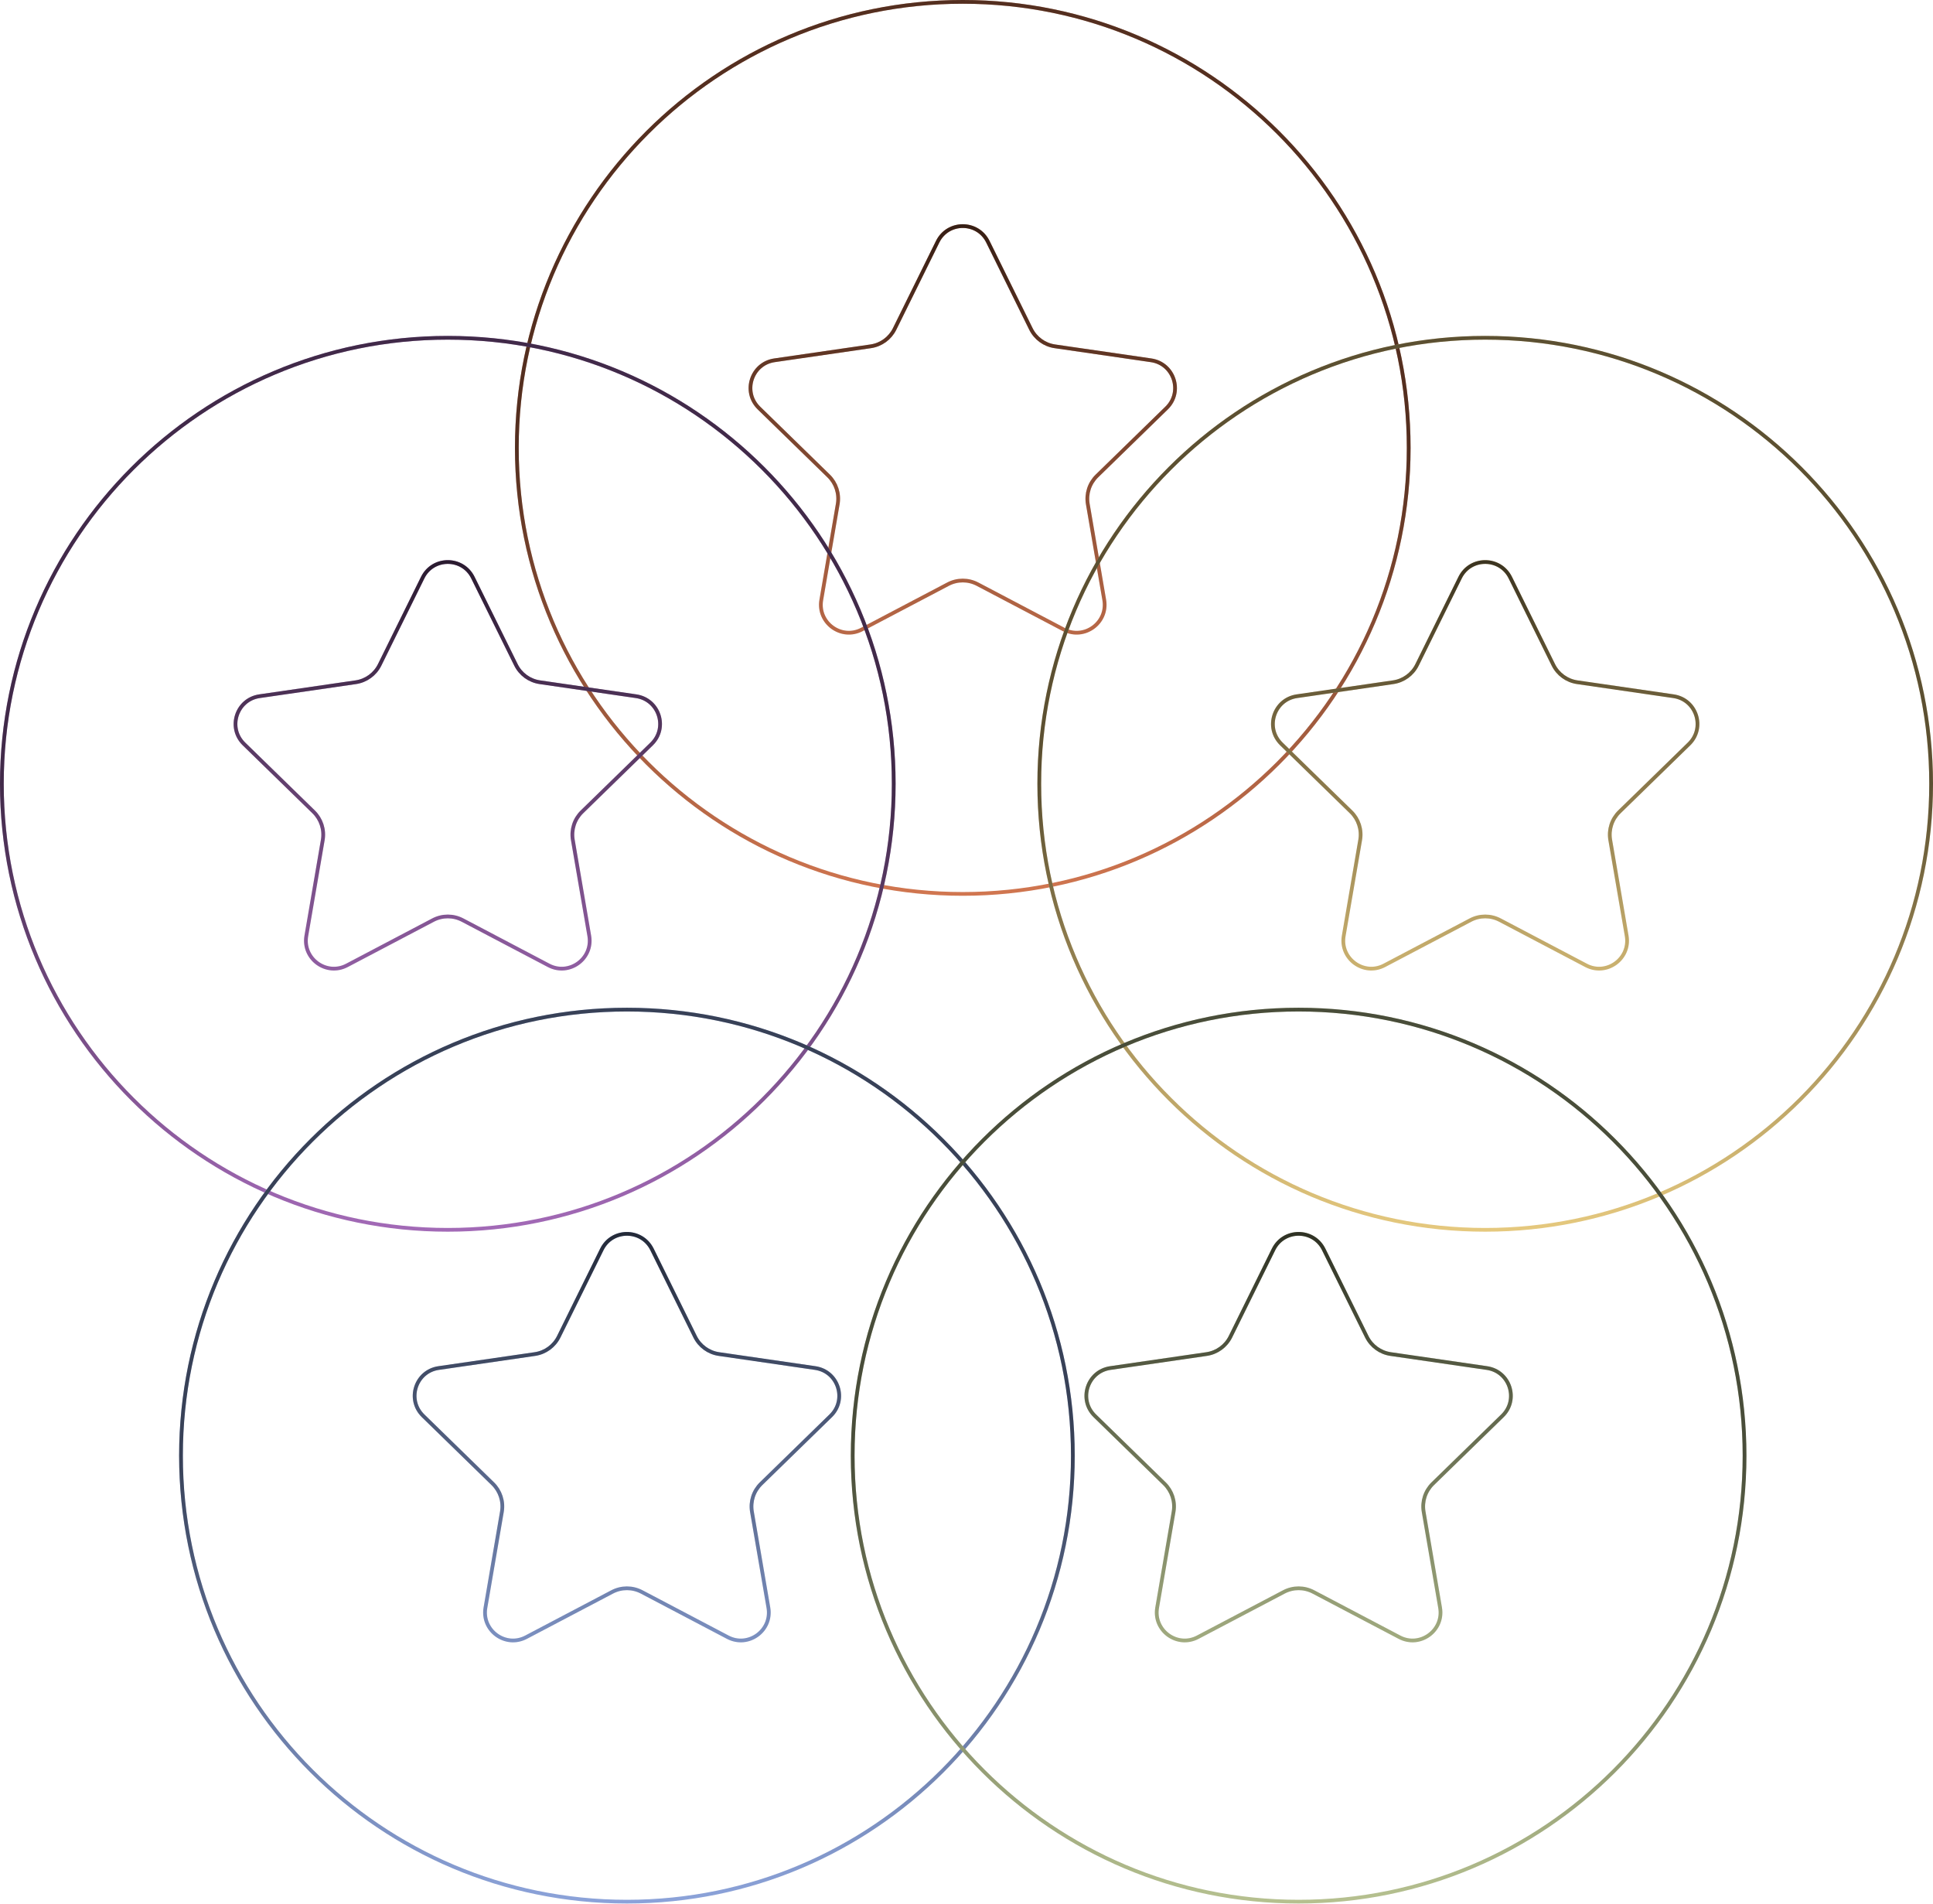
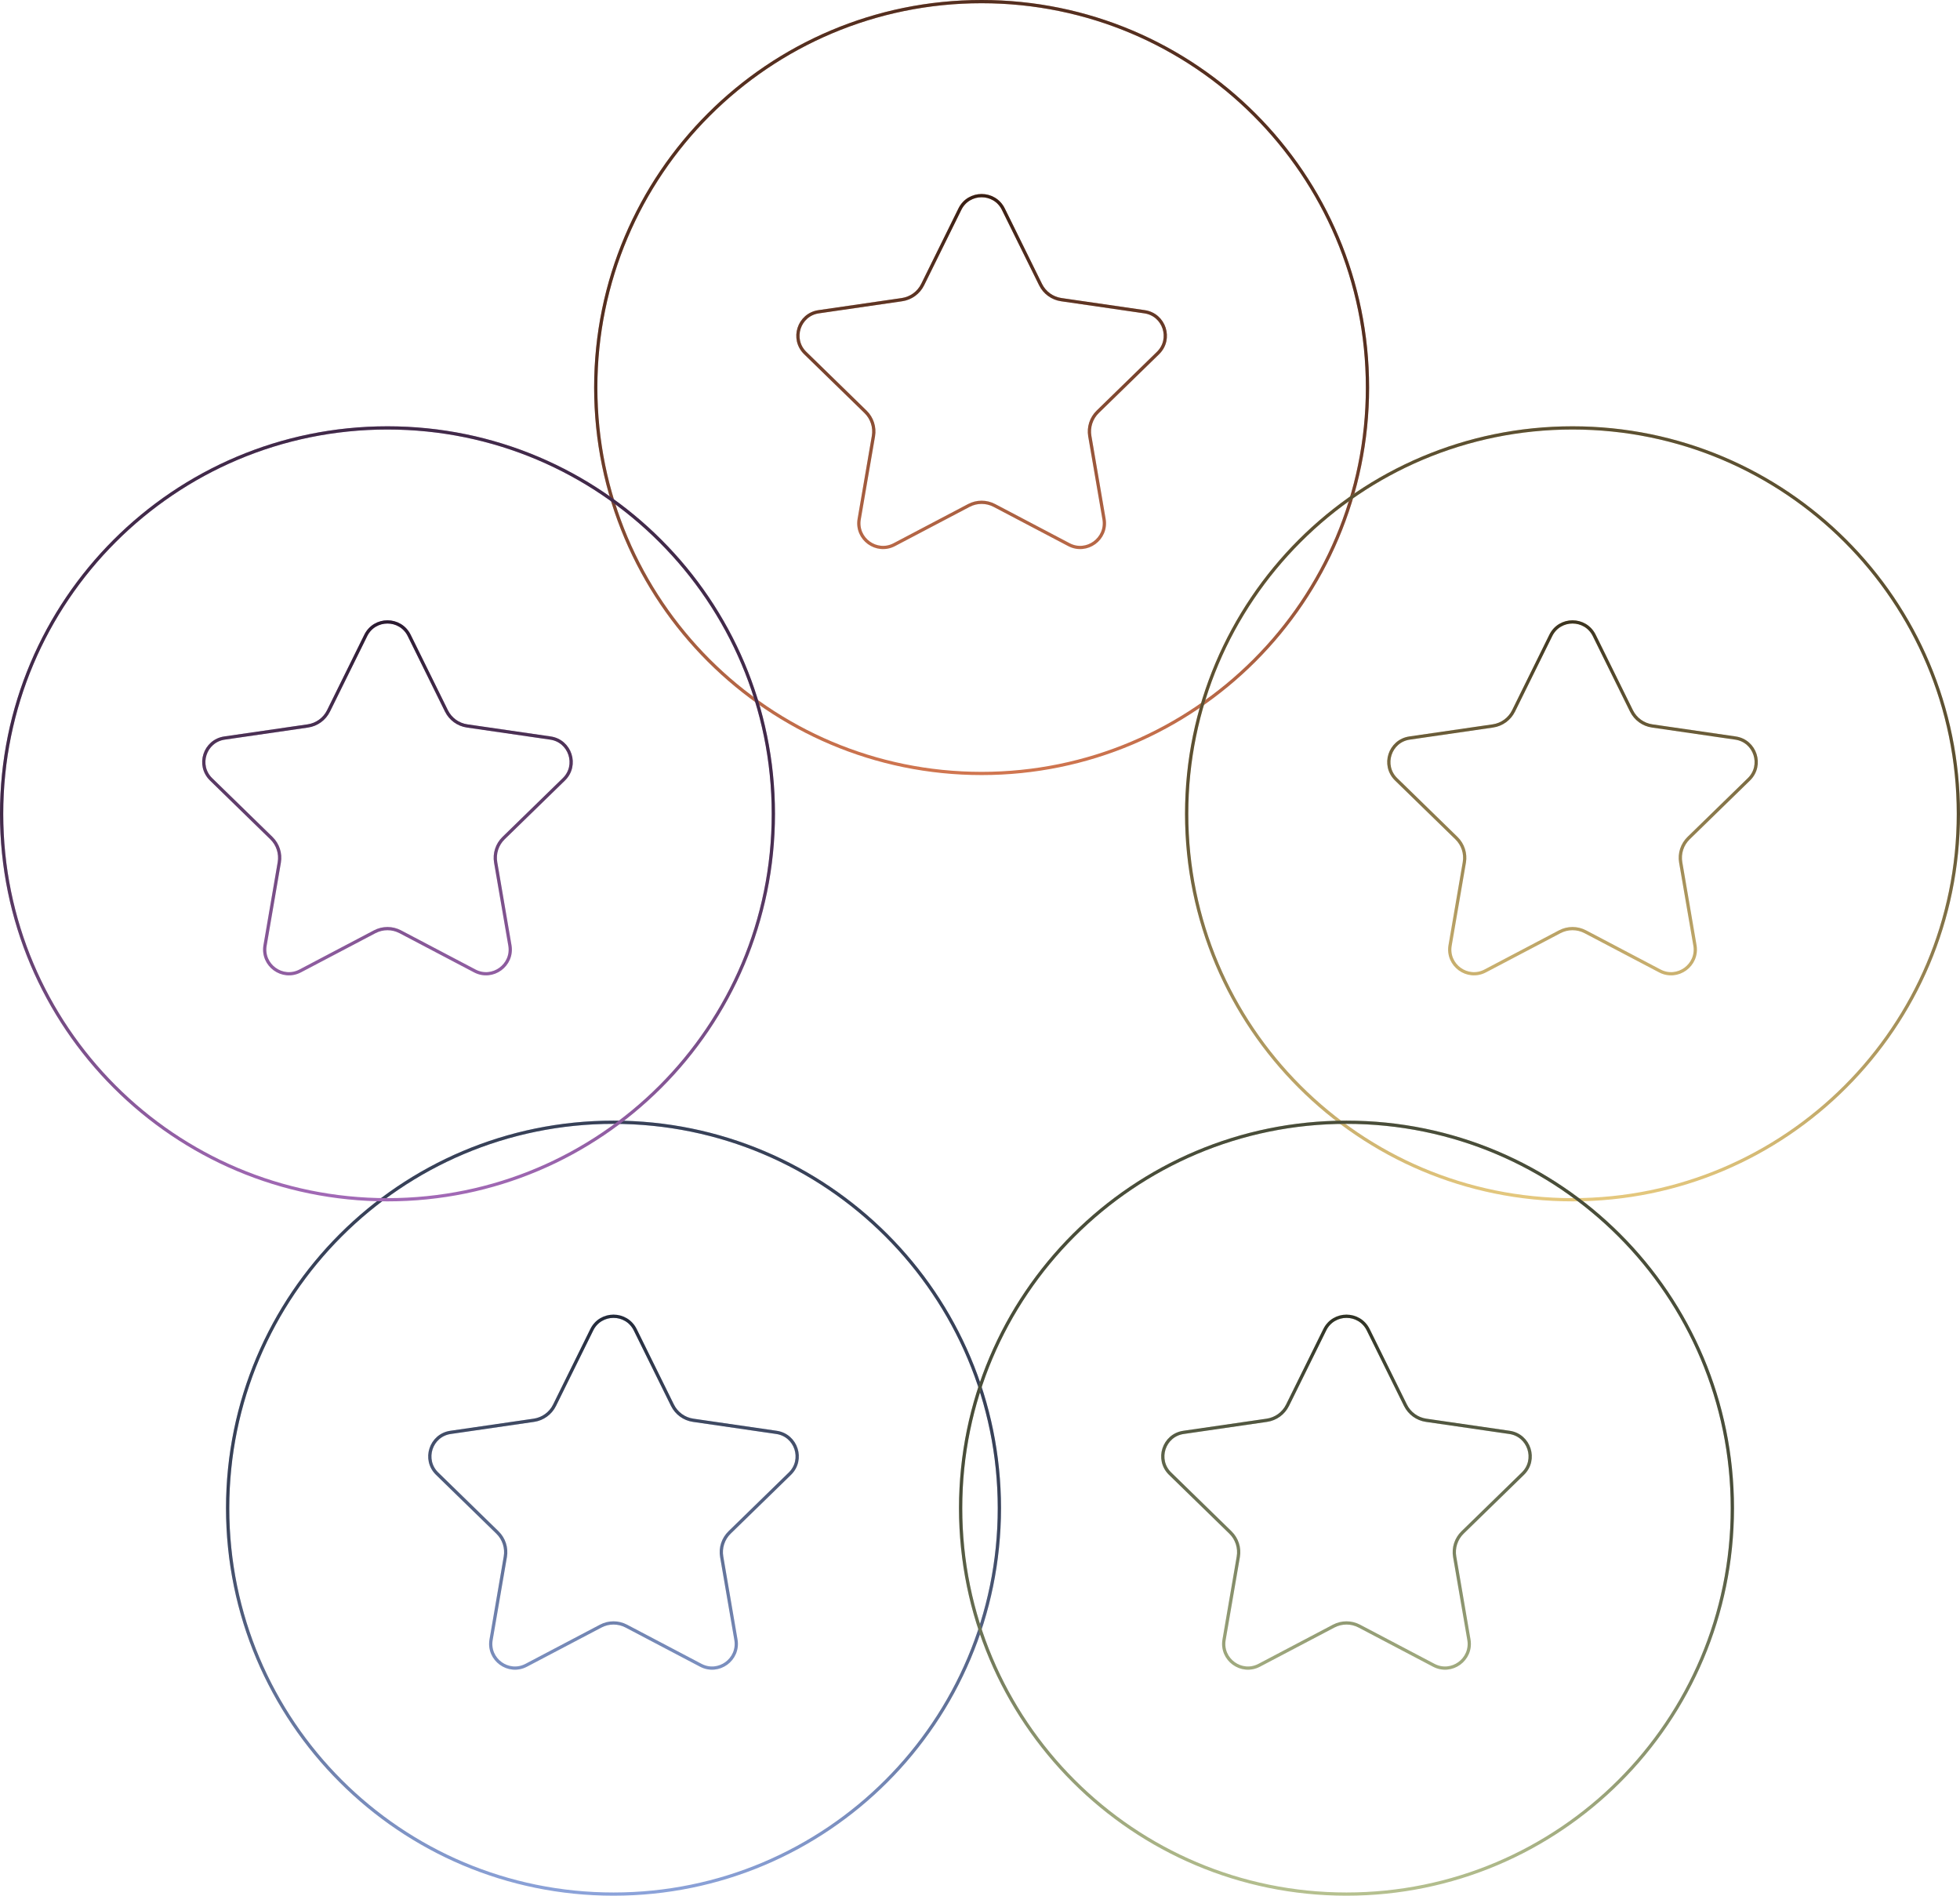
- <svg xmlns="http://www.w3.org/2000/svg" width="518" height="510" viewBox="0 0 518 510" fill="none">
-   <path d="M258 0.5C323.998 0.5 377.5 54.002 377.5 120C377.5 185.998 323.998 239.5 258 239.5C192.002 239.5 138.5 185.998 138.5 120C138.5 54.002 192.002 0.5 258 0.5Z" stroke="#D17650" />
-   <path d="M258 0.5C323.998 0.5 377.5 54.002 377.5 120C377.5 185.998 323.998 239.5 258 239.5C192.002 239.5 138.5 185.998 138.5 120C138.5 54.002 192.002 0.5 258 0.5Z" stroke="url(#paint0_linear_2297_5288)" />
-   <path d="M251.274 64.757C254.026 59.183 261.974 59.183 264.726 64.757L276.263 88.134C277.501 90.642 279.895 92.382 282.663 92.784L308.461 96.532C314.613 97.426 317.069 104.986 312.617 109.325L293.95 127.521C291.947 129.474 291.032 132.289 291.505 135.046L295.912 160.739C296.963 166.866 290.532 171.538 285.03 168.646L261.955 156.515C259.479 155.213 256.521 155.213 254.045 156.515L230.97 168.646C225.468 171.538 219.037 166.866 220.088 160.739L224.495 135.046C224.968 132.289 224.053 129.474 222.05 127.521L203.383 109.325C198.931 104.986 201.387 97.426 207.539 96.532L233.337 92.784C236.105 92.382 238.499 90.642 239.737 88.134L251.274 64.757Z" stroke="#D17650" />
-   <path d="M251.274 64.757C254.026 59.183 261.974 59.183 264.726 64.757L276.263 88.134C277.501 90.642 279.895 92.382 282.663 92.784L308.461 96.532C314.613 97.426 317.069 104.986 312.617 109.325L293.95 127.521C291.947 129.474 291.032 132.289 291.505 135.046L295.912 160.739C296.963 166.866 290.532 171.538 285.03 168.646L261.955 156.515C259.479 155.213 256.521 155.213 254.045 156.515L230.97 168.646C225.468 171.538 219.037 166.866 220.088 160.739L224.495 135.046C224.968 132.289 224.053 129.474 222.05 127.521L203.383 109.325C198.931 104.986 201.387 97.426 207.539 96.532L233.337 92.784C236.105 92.382 238.499 90.642 239.737 88.134L251.274 64.757Z" stroke="url(#paint1_linear_2297_5288)" />
-   <path d="M120 90.5C185.998 90.5 239.5 144.002 239.5 210C239.5 275.998 185.998 329.5 120 329.5C54.002 329.5 0.5 275.998 0.5 210C0.5 144.002 54.002 90.5 120 90.5Z" stroke="#A36AB7" />
-   <path d="M120 90.5C185.998 90.5 239.5 144.002 239.5 210C239.5 275.998 185.998 329.5 120 329.5C54.002 329.5 0.5 275.998 0.5 210C0.5 144.002 54.002 90.5 120 90.5Z" stroke="url(#paint2_linear_2297_5288)" />
-   <path d="M113.274 154.757C116.026 149.183 123.974 149.183 126.726 154.757L138.263 178.134C139.501 180.643 141.895 182.382 144.663 182.784L170.461 186.532C176.613 187.426 179.069 194.986 174.617 199.325L155.95 217.521C153.947 219.474 153.032 222.289 153.505 225.046L157.912 250.739C158.963 256.866 152.532 261.538 147.03 258.646L123.955 246.515C121.479 245.213 118.521 245.213 116.045 246.515L92.97 258.646C87.468 261.538 81.037 256.866 82.088 250.739L86.495 225.046C86.968 222.289 86.053 219.474 84.05 217.521L65.383 199.325C60.931 194.986 63.388 187.426 69.539 186.532L95.337 182.784C98.106 182.382 100.499 180.643 101.737 178.134L113.274 154.757Z" stroke="#A36AB7" />
-   <path d="M113.274 154.757C116.026 149.183 123.974 149.183 126.726 154.757L138.263 178.134C139.501 180.643 141.895 182.382 144.663 182.784L170.461 186.532C176.613 187.426 179.069 194.986 174.617 199.325L155.95 217.521C153.947 219.474 153.032 222.289 153.505 225.046L157.912 250.739C158.963 256.866 152.532 261.538 147.03 258.646L123.955 246.515C121.479 245.213 118.521 245.213 116.045 246.515L92.97 258.646C87.468 261.538 81.037 256.866 82.088 250.739L86.495 225.046C86.968 222.289 86.053 219.474 84.05 217.521L65.383 199.325C60.931 194.986 63.388 187.426 69.539 186.532L95.337 182.784C98.106 182.382 100.499 180.643 101.737 178.134L113.274 154.757Z" stroke="url(#paint3_linear_2297_5288)" />
-   <path d="M398 90.5C463.998 90.5 517.5 144.002 517.5 210C517.5 275.998 463.998 329.5 398 329.5C332.002 329.5 278.5 275.998 278.5 210C278.5 144.002 332.002 90.5 398 90.5Z" stroke="#E6C97E" />
-   <path d="M398 90.5C463.998 90.5 517.5 144.002 517.5 210C517.5 275.998 463.998 329.5 398 329.5C332.002 329.5 278.5 275.998 278.5 210C278.5 144.002 332.002 90.5 398 90.5Z" stroke="url(#paint4_linear_2297_5288)" />
-   <path d="M391.274 154.757C394.026 149.183 401.974 149.183 404.726 154.757L416.263 178.134C417.501 180.643 419.895 182.382 422.663 182.784L448.461 186.532C454.613 187.426 457.069 194.986 452.617 199.325L433.95 217.521C431.947 219.474 431.032 222.289 431.505 225.046L435.912 250.739C436.963 256.866 430.532 261.538 425.03 258.646L401.955 246.515C399.479 245.213 396.521 245.213 394.045 246.515L370.97 258.646C365.468 261.538 359.037 256.866 360.088 250.739L364.495 225.046C364.968 222.289 364.053 219.474 362.05 217.521L343.383 199.325C338.931 194.986 341.387 187.426 347.539 186.532L373.337 182.784C376.105 182.382 378.499 180.643 379.737 178.134L391.274 154.757Z" stroke="#E6C97E" />
-   <path d="M391.274 154.757C394.026 149.183 401.974 149.183 404.726 154.757L416.263 178.134C417.501 180.643 419.895 182.382 422.663 182.784L448.461 186.532C454.613 187.426 457.069 194.986 452.617 199.325L433.95 217.521C431.947 219.474 431.032 222.289 431.505 225.046L435.912 250.739C436.963 256.866 430.532 261.538 425.03 258.646L401.955 246.515C399.479 245.213 396.521 245.213 394.045 246.515L370.97 258.646C365.468 261.538 359.037 256.866 360.088 250.739L364.495 225.046C364.968 222.289 364.053 219.474 362.05 217.521L343.383 199.325C338.931 194.986 341.387 187.426 347.539 186.532L373.337 182.784C376.105 182.382 378.499 180.643 379.737 178.134L391.274 154.757Z" stroke="url(#paint5_linear_2297_5288)" />
-   <path d="M168 270.5C233.998 270.5 287.5 324.002 287.5 390C287.5 455.998 233.998 509.5 168 509.5C102.002 509.5 48.5 455.998 48.5 390C48.5 324.002 102.002 270.5 168 270.5Z" stroke="#8CA3DA" />
-   <path d="M168 270.5C233.998 270.5 287.5 324.002 287.5 390C287.5 455.998 233.998 509.5 168 509.5C102.002 509.5 48.5 455.998 48.5 390C48.5 324.002 102.002 270.5 168 270.5Z" stroke="url(#paint6_linear_2297_5288)" />
-   <path d="M161.274 334.757C164.026 329.183 171.974 329.183 174.726 334.757L186.263 358.134C187.501 360.643 189.895 362.382 192.663 362.784L218.461 366.532C224.613 367.426 227.069 374.986 222.617 379.325L203.95 397.521C201.947 399.474 201.032 402.289 201.505 405.046L205.912 430.739C206.963 436.866 200.532 441.538 195.03 438.646L171.955 426.515C169.479 425.213 166.521 425.213 164.045 426.515L140.97 438.646C135.468 441.538 129.037 436.866 130.088 430.739L134.495 405.046C134.968 402.289 134.053 399.474 132.05 397.521L113.383 379.325C108.931 374.986 111.387 367.426 117.539 366.532L143.337 362.784C146.105 362.382 148.499 360.643 149.737 358.134L161.274 334.757Z" stroke="#8CA3DA" />
-   <path d="M161.274 334.757C164.026 329.183 171.974 329.183 174.726 334.757L186.263 358.134C187.501 360.643 189.895 362.382 192.663 362.784L218.461 366.532C224.613 367.426 227.069 374.986 222.617 379.325L203.95 397.521C201.947 399.474 201.032 402.289 201.505 405.046L205.912 430.739C206.963 436.866 200.532 441.538 195.03 438.646L171.955 426.515C169.479 425.213 166.521 425.213 164.045 426.515L140.97 438.646C135.468 441.538 129.037 436.866 130.088 430.739L134.495 405.046C134.968 402.289 134.053 399.474 132.05 397.521L113.383 379.325C108.931 374.986 111.387 367.426 117.539 366.532L143.337 362.784C146.105 362.382 148.499 360.643 149.737 358.134L161.274 334.757Z" stroke="url(#paint7_linear_2297_5288)" />
-   <path d="M348 270.5C413.998 270.5 467.5 324.002 467.5 390C467.5 455.998 413.998 509.5 348 509.5C282.002 509.5 228.5 455.998 228.5 390C228.5 324.002 282.002 270.5 348 270.5Z" stroke="#B6C190" />
-   <path d="M348 270.5C413.998 270.5 467.5 324.002 467.5 390C467.5 455.998 413.998 509.5 348 509.5C282.002 509.5 228.5 455.998 228.5 390C228.5 324.002 282.002 270.5 348 270.5Z" stroke="url(#paint8_linear_2297_5288)" />
-   <path d="M341.274 334.757C344.026 329.183 351.974 329.183 354.726 334.757L366.263 358.134C367.501 360.643 369.895 362.382 372.663 362.784L398.461 366.532C404.613 367.426 407.069 374.986 402.617 379.325L383.95 397.521C381.947 399.474 381.032 402.289 381.505 405.046L385.912 430.739C386.963 436.866 380.532 441.538 375.03 438.646L351.955 426.515C349.479 425.213 346.521 425.213 344.045 426.515L320.97 438.646C315.468 441.538 309.037 436.866 310.088 430.739L314.495 405.046C314.968 402.289 314.053 399.474 312.05 397.521L293.383 379.325C288.931 374.986 291.387 367.426 297.539 366.532L323.337 362.784C326.105 362.382 328.499 360.643 329.737 358.134L341.274 334.757Z" stroke="#B6C190" />
-   <path d="M341.274 334.757C344.026 329.183 351.974 329.183 354.726 334.757L366.263 358.134C367.501 360.643 369.895 362.382 372.663 362.784L398.461 366.532C404.613 367.426 407.069 374.986 402.617 379.325L383.95 397.521C381.947 399.474 381.032 402.289 381.505 405.046L385.912 430.739C386.963 436.866 380.532 441.538 375.03 438.646L351.955 426.515C349.479 425.213 346.521 425.213 344.045 426.515L320.97 438.646C315.468 441.538 309.037 436.866 310.088 430.739L314.495 405.046C314.968 402.289 314.053 399.474 312.05 397.521L293.383 379.325C288.931 374.986 291.387 367.426 297.539 366.532L323.337 362.784C326.105 362.382 328.499 360.643 329.737 358.134L341.274 334.757Z" stroke="url(#paint9_linear_2297_5288)" />
+ <svg xmlns="http://www.w3.org/2000/svg" width="607" height="587" viewBox="0 0 607 587" fill="none">
+   <path d="M304 0.5C369.998 0.5 423.5 54.002 423.5 120C423.5 185.998 369.998 239.5 304 239.5C238.002 239.5 184.5 185.998 184.5 120C184.5 54.002 238.002 0.5 304 0.5Z" stroke="#D17650" />
+   <path d="M304 0.5C369.998 0.5 423.5 54.002 423.5 120C423.5 185.998 369.998 239.5 304 239.5C238.002 239.5 184.5 185.998 184.5 120C184.5 54.002 238.002 0.5 304 0.5Z" stroke="url(#paint0_linear_2301_5287)" />
+   <path d="M297.274 64.757C300.026 59.183 307.974 59.183 310.726 64.757L322.263 88.134C323.501 90.642 325.895 92.382 328.663 92.784L354.461 96.532C360.613 97.426 363.069 104.986 358.617 109.325L339.95 127.521C337.947 129.474 337.032 132.289 337.505 135.046L341.912 160.739C342.963 166.866 336.532 171.538 331.03 168.646L307.955 156.515C305.479 155.213 302.521 155.213 300.045 156.515L276.97 168.646C271.468 171.538 265.037 166.866 266.088 160.739L270.495 135.046C270.968 132.289 270.053 129.474 268.05 127.521L249.383 109.325C244.931 104.986 247.387 97.426 253.539 96.532L279.337 92.784C282.105 92.382 284.499 90.642 285.737 88.134L297.274 64.757Z" stroke="#D17650" />
+   <path d="M297.274 64.757C300.026 59.183 307.974 59.183 310.726 64.757L322.263 88.134C323.501 90.642 325.895 92.382 328.663 92.784L354.461 96.532C360.613 97.426 363.069 104.986 358.617 109.325L339.95 127.521C337.947 129.474 337.032 132.289 337.505 135.046L341.912 160.739C342.963 166.866 336.532 171.538 331.03 168.646L307.955 156.515C305.479 155.213 302.521 155.213 300.045 156.515L276.97 168.646C271.468 171.538 265.037 166.866 266.088 160.739L270.495 135.046C270.968 132.289 270.053 129.474 268.05 127.521L249.383 109.325C244.931 104.986 247.387 97.426 253.539 96.532L279.337 92.784C282.105 92.382 284.499 90.642 285.737 88.134L297.274 64.757Z" stroke="url(#paint1_linear_2301_5287)" />
+   <path d="M487 132.5C552.998 132.5 606.5 186.002 606.5 252C606.5 317.998 552.998 371.5 487 371.5C421.002 371.5 367.5 317.998 367.5 252C367.5 186.002 421.002 132.5 487 132.5Z" stroke="#E6C97E" />
+   <path d="M487 132.5C552.998 132.5 606.5 186.002 606.5 252C606.5 317.998 552.998 371.5 487 371.5C421.002 371.5 367.5 317.998 367.5 252C367.5 186.002 421.002 132.5 487 132.5Z" stroke="url(#paint2_linear_2301_5287)" />
+   <path d="M480.274 196.757C483.026 191.183 490.974 191.183 493.726 196.757L505.263 220.134C506.501 222.643 508.895 224.382 511.663 224.784L537.461 228.532C543.613 229.426 546.069 236.986 541.617 241.325L522.95 259.521C520.947 261.474 520.032 264.289 520.505 267.046L524.912 292.739C525.963 298.866 519.532 303.538 514.03 300.646L490.955 288.515C488.479 287.213 485.521 287.213 483.045 288.515L459.97 300.646C454.468 303.538 448.037 298.866 449.088 292.739L453.495 267.046C453.968 264.289 453.053 261.474 451.05 259.521L432.383 241.325C427.931 236.986 430.387 229.426 436.539 228.532L462.337 224.784C465.105 224.382 467.499 222.643 468.737 220.134L480.274 196.757Z" stroke="#E6C97E" />
+   <path d="M480.274 196.757C483.026 191.183 490.974 191.183 493.726 196.757L505.263 220.134C506.501 222.643 508.895 224.382 511.663 224.784L537.461 228.532C543.613 229.426 546.069 236.986 541.617 241.325L522.95 259.521C520.947 261.474 520.032 264.289 520.505 267.046L524.912 292.739C525.963 298.866 519.532 303.538 514.03 300.646L490.955 288.515C488.479 287.213 485.521 287.213 483.045 288.515L459.97 300.646C454.468 303.538 448.037 298.866 449.088 292.739L453.495 267.046C453.968 264.289 453.053 261.474 451.05 259.521L432.383 241.325C427.931 236.986 430.387 229.426 436.539 228.532L462.337 224.784C465.105 224.382 467.499 222.643 468.737 220.134L480.274 196.757Z" stroke="url(#paint3_linear_2301_5287)" />
+   <path d="M190 347.5C255.998 347.5 309.5 401.002 309.5 467C309.5 532.998 255.998 586.5 190 586.5C124.002 586.5 70.5 532.998 70.5 467C70.5 401.002 124.002 347.5 190 347.5Z" stroke="#8CA3DA" />
+   <path d="M190 347.5C255.998 347.5 309.5 401.002 309.5 467C309.5 532.998 255.998 586.5 190 586.5C124.002 586.5 70.5 532.998 70.5 467C70.5 401.002 124.002 347.5 190 347.5Z" stroke="url(#paint4_linear_2301_5287)" />
+   <path d="M183.274 411.757C186.026 406.183 193.974 406.183 196.726 411.757L208.263 435.134C209.501 437.643 211.895 439.382 214.663 439.784L240.461 443.532C246.613 444.426 249.069 451.986 244.617 456.325L225.95 474.521C223.947 476.474 223.032 479.289 223.505 482.046L227.912 507.739C228.963 513.866 222.532 518.538 217.03 515.646L193.955 503.515C191.479 502.213 188.521 502.213 186.045 503.515L162.97 515.646C157.468 518.538 151.037 513.866 152.088 507.739L156.495 482.046C156.968 479.289 156.053 476.474 154.05 474.521L135.383 456.325C130.931 451.986 133.387 444.426 139.539 443.532L165.337 439.784C168.105 439.382 170.499 437.643 171.737 435.134L183.274 411.757Z" stroke="#8CA3DA" />
+   <path d="M183.274 411.757C186.026 406.183 193.974 406.183 196.726 411.757L208.263 435.134C209.501 437.643 211.895 439.382 214.663 439.784L240.461 443.532C246.613 444.426 249.069 451.986 244.617 456.325L225.95 474.521C223.947 476.474 223.032 479.289 223.505 482.046L227.912 507.739C228.963 513.866 222.532 518.538 217.03 515.646L193.955 503.515C191.479 502.213 188.521 502.213 186.045 503.515L162.97 515.646C157.468 518.538 151.037 513.866 152.088 507.739L156.495 482.046C156.968 479.289 156.053 476.474 154.05 474.521L135.383 456.325C130.931 451.986 133.387 444.426 139.539 443.532L165.337 439.784C168.105 439.382 170.499 437.643 171.737 435.134L183.274 411.757Z" stroke="url(#paint5_linear_2301_5287)" />
+   <path d="M417 347.5C482.998 347.5 536.5 401.002 536.5 467C536.5 532.998 482.998 586.5 417 586.5C351.002 586.5 297.5 532.998 297.5 467C297.5 401.002 351.002 347.5 417 347.5Z" stroke="#B6C190" />
+   <path d="M417 347.5C482.998 347.5 536.5 401.002 536.5 467C536.5 532.998 482.998 586.5 417 586.5C351.002 586.5 297.5 532.998 297.5 467C297.5 401.002 351.002 347.5 417 347.5Z" stroke="url(#paint6_linear_2301_5287)" />
+   <path d="M410.274 411.757C413.026 406.183 420.974 406.183 423.726 411.757L435.263 435.134C436.501 437.643 438.895 439.382 441.663 439.784L467.461 443.532C473.613 444.426 476.069 451.986 471.617 456.325L452.95 474.521C450.947 476.474 450.032 479.289 450.505 482.046L454.912 507.739C455.963 513.866 449.532 518.538 444.03 515.646L420.955 503.515C418.479 502.213 415.521 502.213 413.045 503.515L389.97 515.646C384.468 518.538 378.037 513.866 379.088 507.739L383.495 482.046C383.968 479.289 383.053 476.474 381.05 474.521L362.383 456.325C357.931 451.986 360.387 444.426 366.539 443.532L392.337 439.784C395.105 439.382 397.499 437.643 398.737 435.134L410.274 411.757Z" stroke="#B6C190" />
+   <path d="M410.274 411.757C413.026 406.183 420.974 406.183 423.726 411.757L435.263 435.134C436.501 437.643 438.895 439.382 441.663 439.784L467.461 443.532C473.613 444.426 476.069 451.986 471.617 456.325L452.95 474.521C450.947 476.474 450.032 479.289 450.505 482.046L454.912 507.739C455.963 513.866 449.532 518.538 444.03 515.646L420.955 503.515C418.479 502.213 415.521 502.213 413.045 503.515L389.97 515.646C384.468 518.538 378.037 513.866 379.088 507.739L383.495 482.046C383.968 479.289 383.053 476.474 381.05 474.521L362.383 456.325C357.931 451.986 360.387 444.426 366.539 443.532L392.337 439.784C395.105 439.382 397.499 437.643 398.737 435.134L410.274 411.757Z" stroke="url(#paint7_linear_2301_5287)" />
+   <path d="M120 132.5C185.998 132.5 239.5 186.002 239.5 252C239.5 317.998 185.998 371.5 120 371.5C54.002 371.5 0.5 317.998 0.5 252C0.5 186.002 54.002 132.5 120 132.5Z" stroke="#A36AB7" />
+   <path d="M120 132.5C185.998 132.5 239.5 186.002 239.5 252C239.5 317.998 185.998 371.5 120 371.5C54.002 371.5 0.5 317.998 0.5 252C0.5 186.002 54.002 132.5 120 132.5Z" stroke="url(#paint8_linear_2301_5287)" />
+   <path d="M113.274 196.757C116.026 191.183 123.974 191.183 126.726 196.757L138.263 220.134C139.501 222.643 141.895 224.382 144.663 224.784L170.461 228.532C176.613 229.426 179.069 236.986 174.617 241.325L155.95 259.521C153.947 261.474 153.032 264.289 153.505 267.046L157.912 292.739C158.963 298.866 152.532 303.538 147.03 300.646L123.955 288.515C121.479 287.213 118.521 287.213 116.045 288.515L92.97 300.646C87.468 303.538 81.037 298.866 82.088 292.739L86.495 267.046C86.968 264.289 86.053 261.474 84.05 259.521L65.383 241.325C60.931 236.986 63.388 229.426 69.539 228.532L95.337 224.784C98.106 224.382 100.499 222.643 101.737 220.134L113.274 196.757Z" stroke="#A36AB7" />
+   <path d="M113.274 196.757C116.026 191.183 123.974 191.183 126.726 196.757L138.263 220.134C139.501 222.643 141.895 224.382 144.663 224.784L170.461 228.532C176.613 229.426 179.069 236.986 174.617 241.325L155.95 259.521C153.947 261.474 153.032 264.289 153.505 267.046L157.912 292.739C158.963 298.866 152.532 303.538 147.03 300.646L123.955 288.515C121.479 287.213 118.521 287.213 116.045 288.515L92.97 300.646C87.468 303.538 81.037 298.866 82.088 292.739L86.495 267.046C86.968 264.289 86.053 261.474 84.05 259.521L65.383 241.325C60.931 236.986 63.388 229.426 69.539 228.532L95.337 224.784C98.106 224.382 100.499 222.643 101.737 220.134L113.274 196.757Z" stroke="url(#paint9_linear_2301_5287)" />
  <defs>
-     <linearGradient id="paint0_linear_2297_5288" x1="258" y1="120" x2="258" y2="240" gradientUnits="userSpaceOnUse">
+     <linearGradient id="paint0_linear_2301_5287" x1="304" y1="120" x2="304" y2="240" gradientUnits="userSpaceOnUse">
      <stop stop-opacity="0.6" />
      <stop offset="1" stop-opacity="0" />
    </linearGradient>
-     <linearGradient id="paint1_linear_2297_5288" x1="258" y1="50" x2="258" y2="190" gradientUnits="userSpaceOnUse">
+     <linearGradient id="paint1_linear_2301_5287" x1="304" y1="50" x2="304" y2="190" gradientUnits="userSpaceOnUse">
      <stop stop-opacity="0.8" />
      <stop offset="1" stop-opacity="0" />
    </linearGradient>
-     <linearGradient id="paint2_linear_2297_5288" x1="120" y1="210" x2="120" y2="330" gradientUnits="userSpaceOnUse">
+     <linearGradient id="paint2_linear_2301_5287" x1="487" y1="252" x2="487" y2="372" gradientUnits="userSpaceOnUse">
      <stop stop-opacity="0.6" />
      <stop offset="1" stop-opacity="0" />
    </linearGradient>
-     <linearGradient id="paint3_linear_2297_5288" x1="120" y1="140" x2="120" y2="280" gradientUnits="userSpaceOnUse">
+     <linearGradient id="paint3_linear_2301_5287" x1="487" y1="182" x2="487" y2="322" gradientUnits="userSpaceOnUse">
      <stop stop-opacity="0.8" />
      <stop offset="1" stop-opacity="0" />
    </linearGradient>
-     <linearGradient id="paint4_linear_2297_5288" x1="398" y1="210" x2="398" y2="330" gradientUnits="userSpaceOnUse">
+     <linearGradient id="paint4_linear_2301_5287" x1="190" y1="467" x2="190" y2="587" gradientUnits="userSpaceOnUse">
      <stop stop-opacity="0.6" />
      <stop offset="1" stop-opacity="0" />
    </linearGradient>
-     <linearGradient id="paint5_linear_2297_5288" x1="398" y1="140" x2="398" y2="280" gradientUnits="userSpaceOnUse">
+     <linearGradient id="paint5_linear_2301_5287" x1="190" y1="397" x2="190" y2="537" gradientUnits="userSpaceOnUse">
      <stop stop-opacity="0.8" />
      <stop offset="1" stop-opacity="0" />
    </linearGradient>
-     <linearGradient id="paint6_linear_2297_5288" x1="168" y1="390" x2="168" y2="510" gradientUnits="userSpaceOnUse">
+     <linearGradient id="paint6_linear_2301_5287" x1="417" y1="467" x2="417" y2="587" gradientUnits="userSpaceOnUse">
      <stop stop-opacity="0.6" />
      <stop offset="1" stop-opacity="0" />
    </linearGradient>
-     <linearGradient id="paint7_linear_2297_5288" x1="168" y1="320" x2="168" y2="460" gradientUnits="userSpaceOnUse">
+     <linearGradient id="paint7_linear_2301_5287" x1="417" y1="397" x2="417" y2="537" gradientUnits="userSpaceOnUse">
      <stop stop-opacity="0.8" />
      <stop offset="1" stop-opacity="0" />
    </linearGradient>
-     <linearGradient id="paint8_linear_2297_5288" x1="348" y1="390" x2="348" y2="510" gradientUnits="userSpaceOnUse">
+     <linearGradient id="paint8_linear_2301_5287" x1="120" y1="252" x2="120" y2="372" gradientUnits="userSpaceOnUse">
      <stop stop-opacity="0.6" />
      <stop offset="1" stop-opacity="0" />
    </linearGradient>
-     <linearGradient id="paint9_linear_2297_5288" x1="348" y1="320" x2="348" y2="460" gradientUnits="userSpaceOnUse">
+     <linearGradient id="paint9_linear_2301_5287" x1="120" y1="182" x2="120" y2="322" gradientUnits="userSpaceOnUse">
      <stop stop-opacity="0.8" />
      <stop offset="1" stop-opacity="0" />
    </linearGradient>
  </defs>
</svg>
